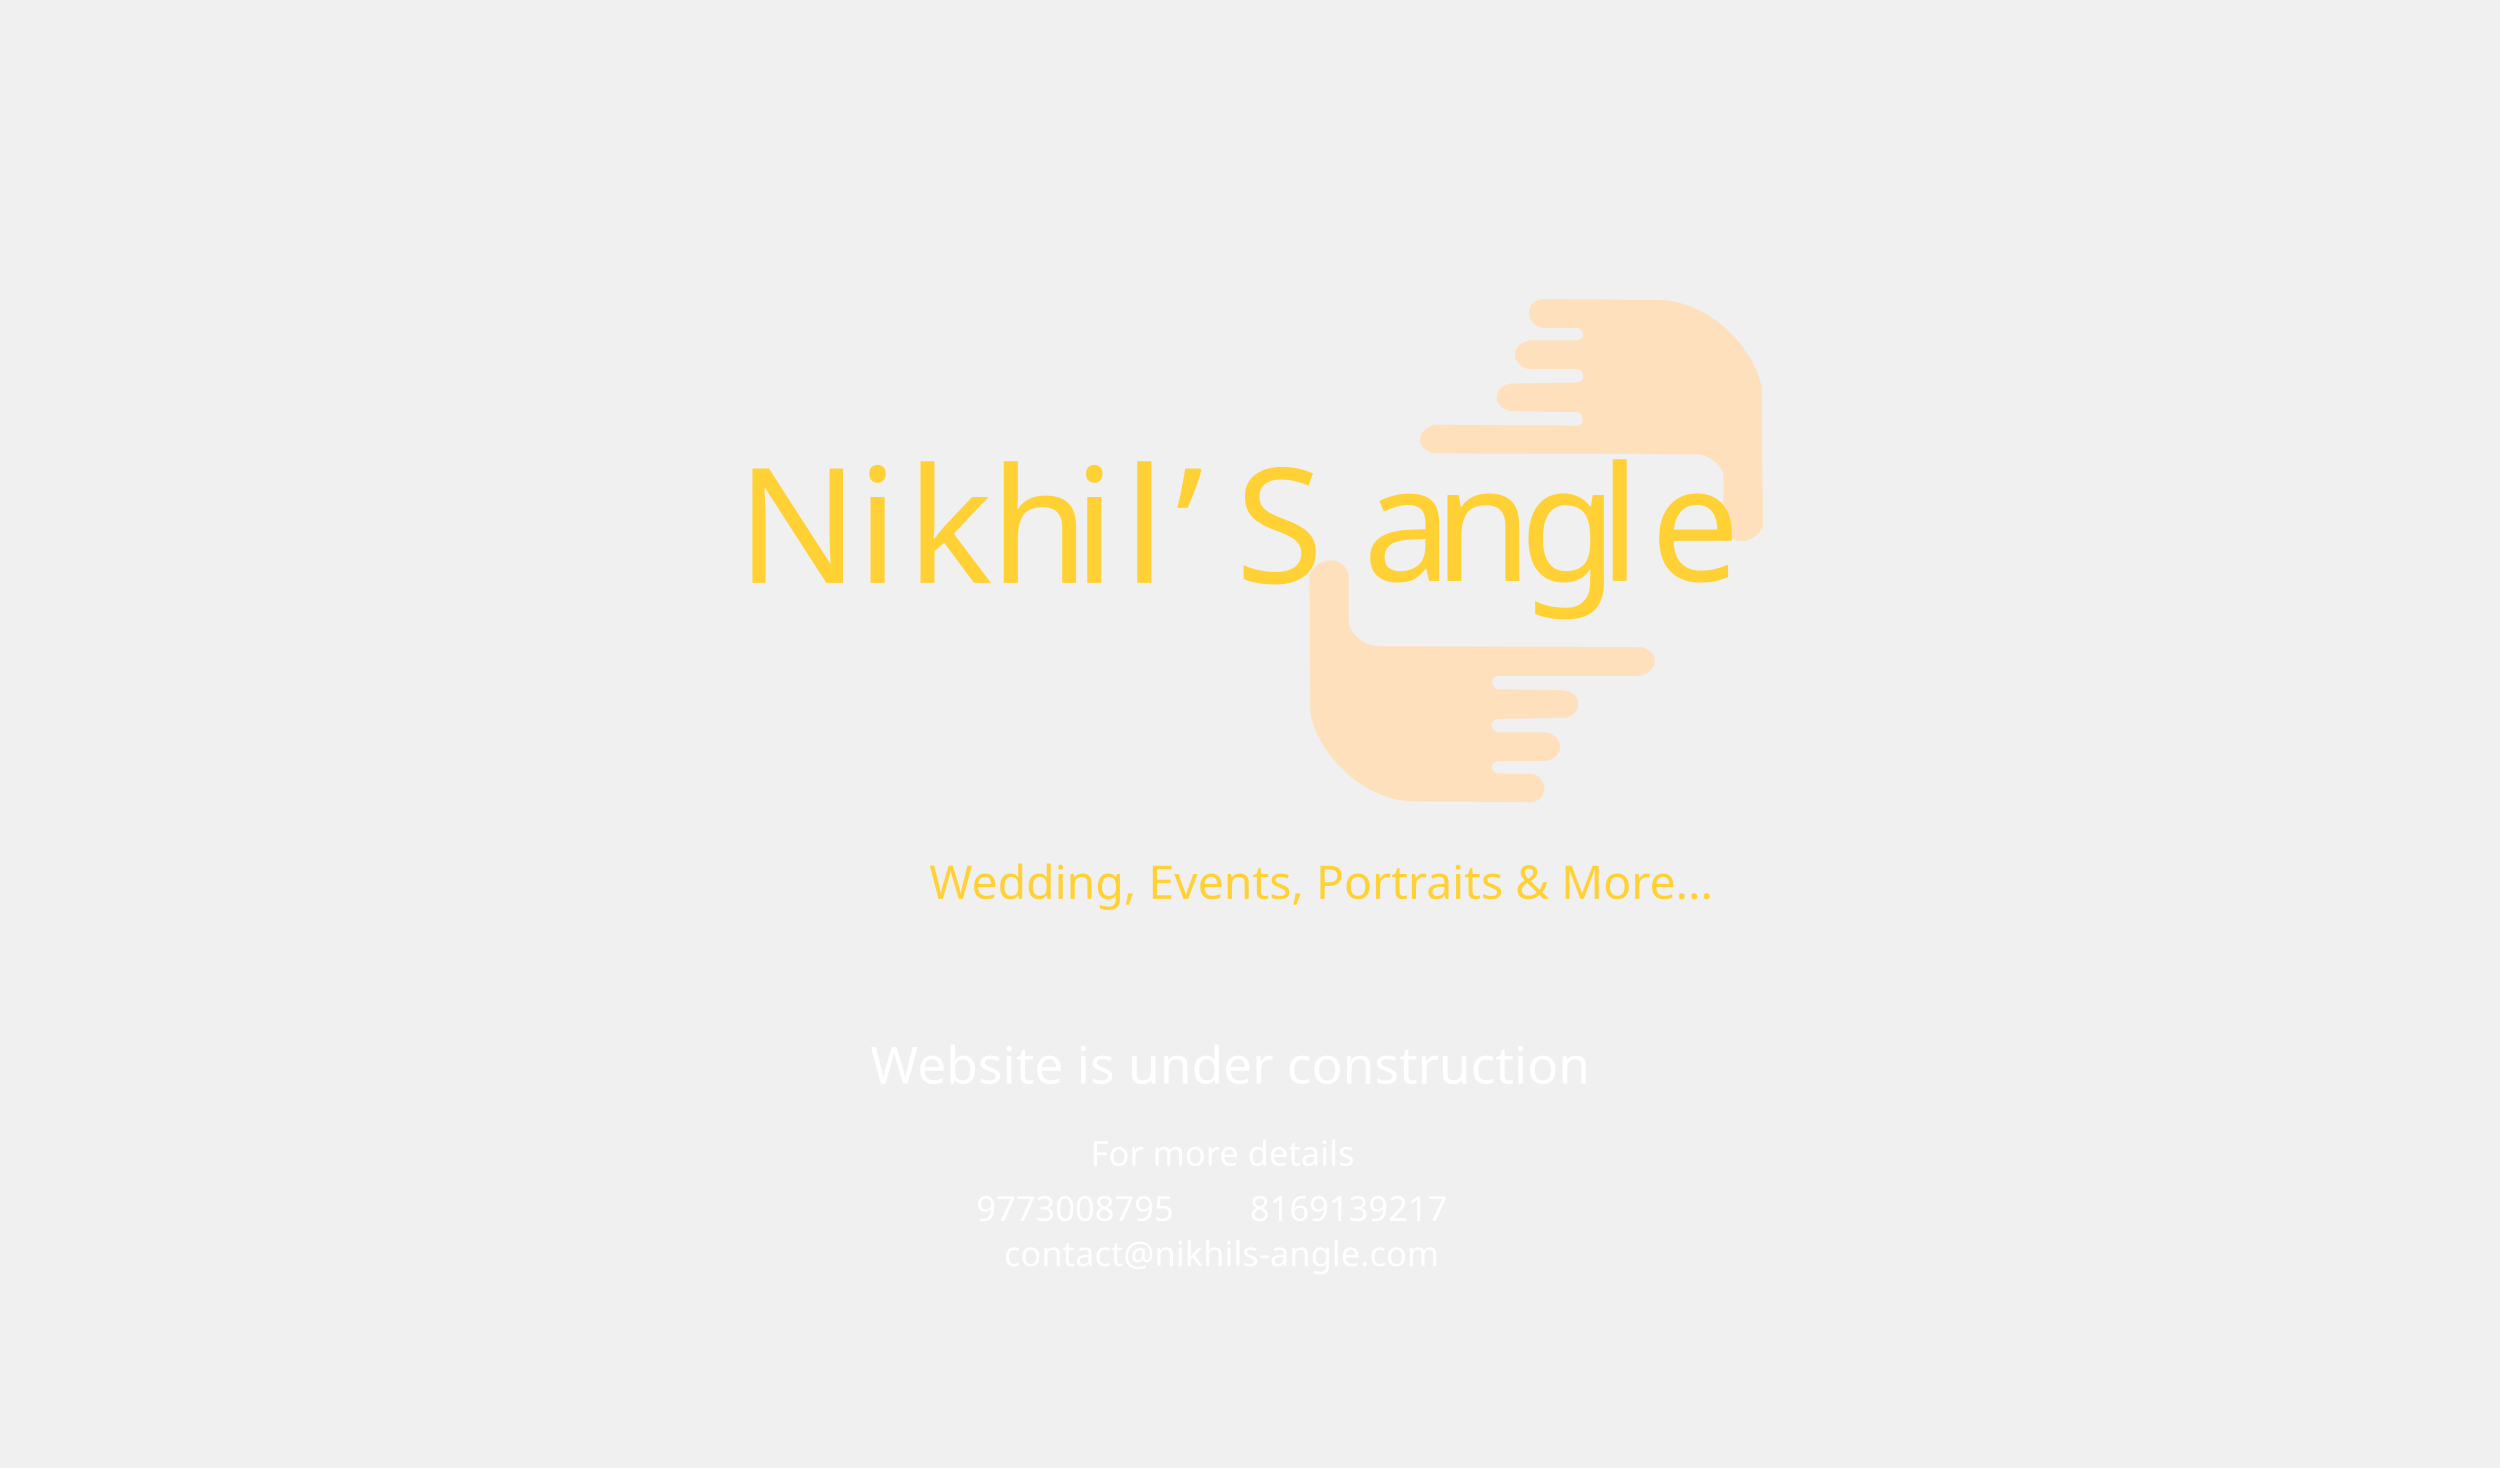
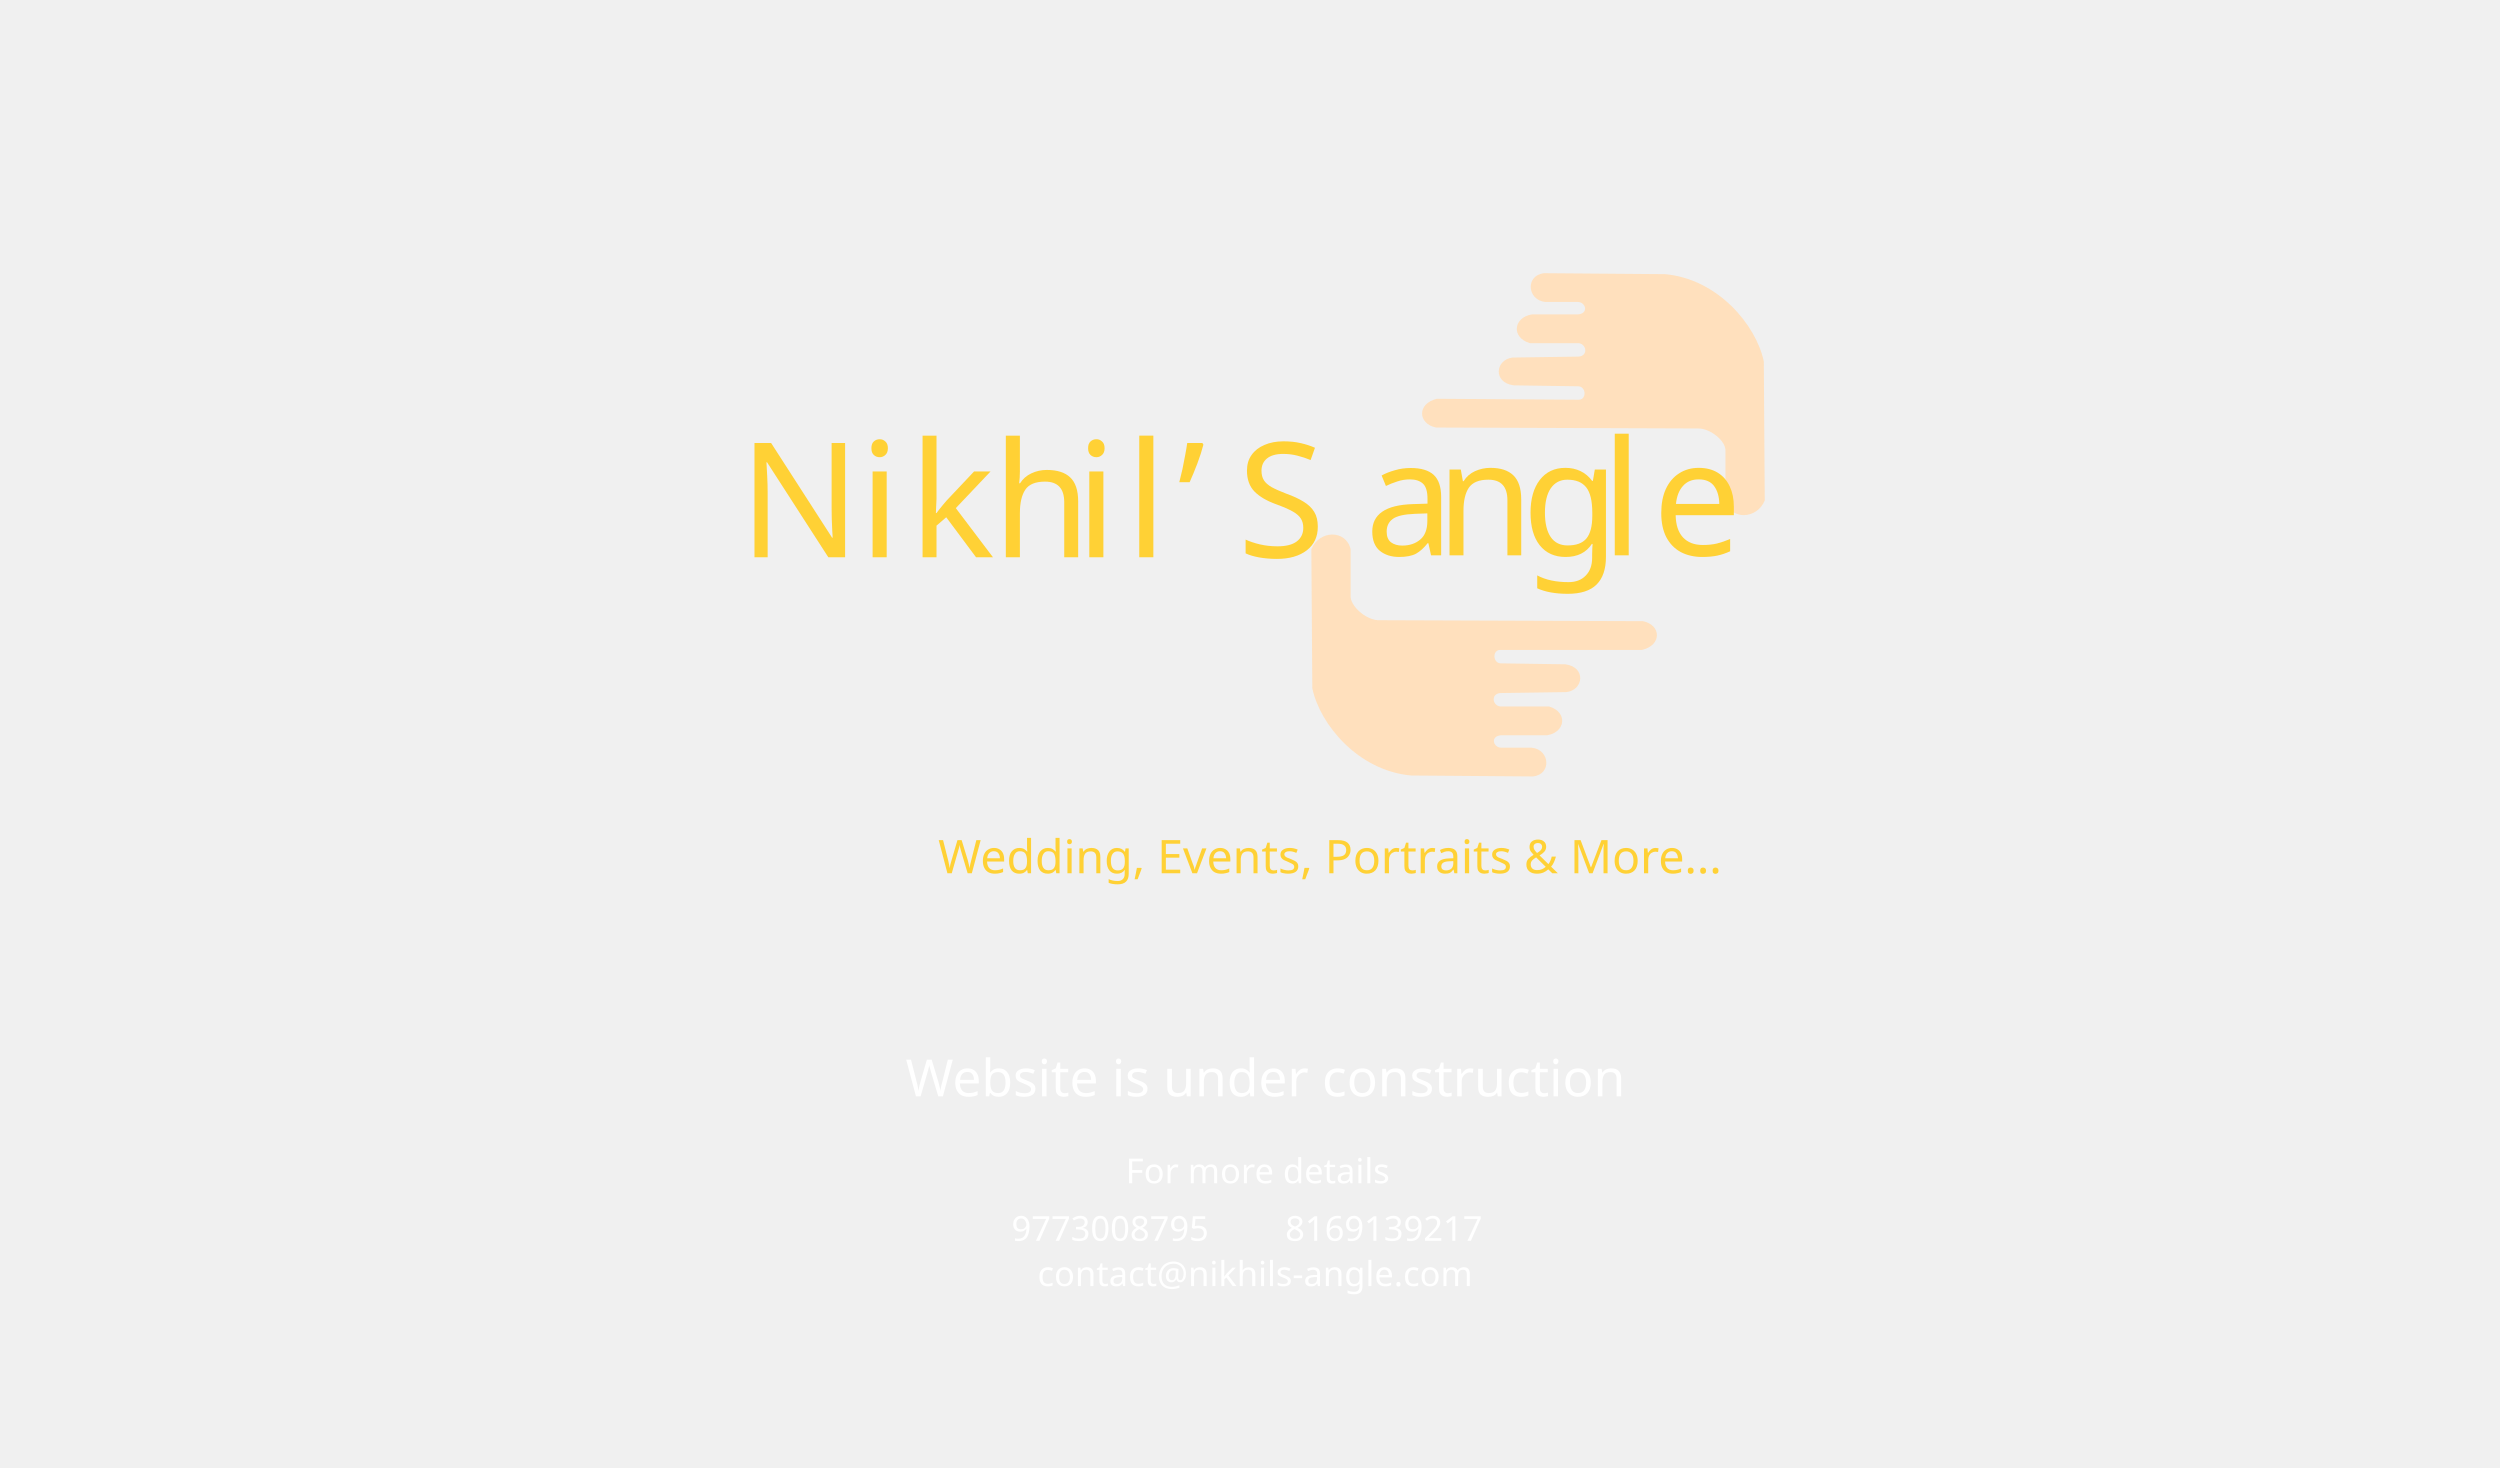
<svg xmlns="http://www.w3.org/2000/svg" version="1.1" id="Layer_1" x="0px" y="0px" viewBox="0 0 260.8 153.1" style="enable-background:new 0 0 260.8 153.1;" xml:space="preserve">
  <style type="text/css">
	.st0{fill:none;}
	.st1{fill:#FFE0BD;}
	.st2{fill:#FFD135;}
	.st3{font-family:'Perpetua';}
	.st4{font-size:16.696px;}
	.st5{font-size:4.838px;}
	.st6{fill:#FFFFFF;}
	.st7{font-family:'Aller';}
	.st8{font-size:5.366px;}
	.st9{font-size:3.6px;}
</style>
-   <path class="st0" d="M97.7,20.9" />
-   <path class="st0" d="M147.4,27.3" />
-   <g>
-     <path class="st1" d="M177,47.4l-27.4-0.1c-1.9-0.4-2-2.5,0.1-3l14.8,0.1c0.8,0,0.8-1.3,0-1.4l-6.8-0.1c-2.2-0.3-1.9-2.7-0.1-2.9   l6.9-0.1c1-0.1,0.8-1.3,0-1.4h-5.1c-2-0.6-1.7-2.7,0.2-3h4.8c1.2-0.1,0.8-1.3,0-1.3H161c-1.9-0.2-2.1-2.8-0.1-3l12.6,0.1   c5.5,0.5,9.5,5.3,10.3,9.1l0.1,14.5c-0.8,2-3.6,2.1-4.1,0v-5.1C179.9,48.7,178.2,47.4,177,47.4L177,47.4z" />
-     <path class="st1" d="M143.8,67.4l27.4,0.1c1.9,0.4,2,2.5-0.1,3h-14.8c-0.8,0-0.8,1.3,0,1.4l6.8,0.1c2.2,0.3,1.9,2.7,0.1,2.9   l-6.9,0.1c-1,0.1-0.8,1.3,0,1.4h5.1c2,0.6,1.7,2.7-0.2,3h-4.8c-1.2,0.1-0.8,1.3,0,1.3h3.2c1.9,0.2,2.1,2.8,0.1,3l-12.7-0.1   c-5.5-0.5-9.5-5.3-10.3-9.1l-0.1-14.5c0.8-2,3.6-2.1,4.1,0V65C140.8,66.1,142.5,67.5,143.8,67.4L143.8,67.4z" />
-     <g>
-       <text transform="matrix(1 0 0 1 76.8681 60.8025)" class="st2 st3 st4">N</text>
-       <text transform="matrix(1 0 0 1 89.3944 60.8025)" class="st2 st3 st4">i</text>
-       <text transform="matrix(1 0 0 1 94.6063 60.8025)" class="st2 st3 st4">k</text>
-       <text transform="matrix(1 0 0 1 103.2919 60.8025)" class="st2 st3 st4">h</text>
-       <text transform="matrix(1 0 0 1 112.0004 60.8025)" class="st2 st3 st4">i</text>
-       <text transform="matrix(1 0 0 1 117.2123 60.8025)" class="st2 st3 st4">l</text>
-       <text transform="matrix(1 0 0 1 122.6068 60.8025)" class="st2 st3 st4">’</text>
-       <text transform="matrix(1 0 0 1 128.8695 60.8025)" class="st2 st3 st4">S </text>
-     </g>
-     <g transform="matrix(0.99109 0 0 1 550.402 139.141)">
-       <text transform="matrix(1 0 0 1 -411.8899 -78.5406)" class="st2 st3 st4">a</text>
-       <text transform="matrix(1 0 0 1 -404.4151 -78.5406)" class="st2 st3 st4">n</text>
-       <text transform="matrix(1 0 0 1 -395.3864 -78.5406)" class="st2 st3 st4">g</text>
-       <text transform="matrix(1 0 0 1 -387.0208 -78.5406)" class="st2 st3 st4">l</text>
-       <text transform="matrix(1 0 0 1 -381.6271 -78.5406)" class="st2 st3 st4">e</text>
-     </g>
-   </g>
-   <text transform="matrix(1 0 0 1 96.9425 93.7665)" class="st2 st3 st5">Wedding, Events, Portraits &amp; More...</text>
+   <path class="st0" d="M125.2,20.9" />
+   <path class="st0" d="M125.2,27.3" />
  <path class="st0" d="M310.9,33.8" />
  <path class="st0" d="M210.9-23.7" />
  <g>
-     <text transform="matrix(1 0 0 1 90.8019 113.042)" class="st6 st7 st8">Website is under construction</text>
-     <text transform="matrix(1 0 0 1 113.7705 121.6064)" class="st6 st7 st9">For more details</text>
-     <text transform="matrix(1 0 0 1 104.7241 132.082)" class="st6 st7 st9">contact@nikhils-angle.com</text>
    <g>
-       <text transform="matrix(1 0 0 1 101.854 127.3604)" class="st6 st7 st9">9773008795</text>
-       <text transform="matrix(1 0 0 1 130.3996 127.3604)" class="st6 st7 st9">8169139217</text>
+       <g>
+         <path class="st1" d="M177.2,44.7l-27.4-0.1c-1.9-0.4-2-2.5,0.1-3l14.8,0.1c0.8,0,0.8-1.3,0-1.4l-6.8-0.1     c-2.2-0.3-1.9-2.7-0.1-2.9l6.9-0.1c1-0.1,0.8-1.3,0-1.4h-5.1c-2-0.6-1.7-2.7,0.2-3h4.8c1.2-0.1,0.8-1.3,0-1.3h-3.4     c-1.9-0.2-2.1-2.8-0.1-3l12.6,0.1c5.5,0.5,9.5,5.3,10.3,9.1l0.1,14.5c-0.8,2-3.6,2.1-4.1,0v-5.1C180.1,46,178.4,44.7,177.2,44.7     L177.2,44.7z" />
+         <path class="st1" d="M144,64.7l27.4,0.1c1.9,0.4,2,2.5-0.1,3h-14.8c-0.8,0-0.8,1.3,0,1.4l6.8,0.1c2.2,0.3,1.9,2.7,0.1,2.9     l-6.9,0.1c-1,0.1-0.8,1.3,0,1.4h5.1c2,0.6,1.7,2.7-0.2,3h-4.8c-1.2,0.1-0.8,1.3,0,1.3h3.2c1.9,0.2,2.1,2.8,0.1,3l-12.7-0.1     c-5.5-0.5-9.5-5.3-10.3-9.1l-0.1-14.5c0.8-2,3.6-2.1,4.1,0v5C141,63.4,142.7,64.8,144,64.7L144,64.7z" />
+         <g>
+           <text transform="matrix(1 0 0 1 77.0819 58.1331)" class="st2 st3 st4">N</text>
+           <text transform="matrix(1 0 0 1 89.6082 58.1331)" class="st2 st3 st4">i</text>
+           <text transform="matrix(1 0 0 1 94.8201 58.1331)" class="st2 st3 st4">k</text>
+           <text transform="matrix(1 0 0 1 103.5057 58.1331)" class="st2 st3 st4">h</text>
+           <text transform="matrix(1 0 0 1 112.2142 58.1331)" class="st2 st3 st4">i</text>
+           <text transform="matrix(1 0 0 1 117.4261 58.1331)" class="st2 st3 st4">l</text>
+           <text transform="matrix(1 0 0 1 122.8206 58.1331)" class="st2 st3 st4">’</text>
+           <text transform="matrix(1 0 0 1 129.0833 58.1331)" class="st2 st3 st4">S </text>
+         </g>
+         <g transform="matrix(0.99109 0 0 1 550.402 139.141)">
+           <text transform="matrix(1 0 0 1 -411.6741 -81.2098)" class="st2 st3 st4">a</text>
+           <text transform="matrix(1 0 0 1 -404.1992 -81.2098)" class="st2 st3 st4">n</text>
+           <text transform="matrix(1 0 0 1 -395.1711 -81.2098)" class="st2 st3 st4">g</text>
+           <text transform="matrix(1 0 0 1 -386.8055 -81.2098)" class="st2 st3 st4">l</text>
+           <text transform="matrix(1 0 0 1 -381.4117 -81.2098)" class="st2 st3 st4">e</text>
+         </g>
+       </g>
+       <text transform="matrix(1 0 0 1 97.8656 91.0972)" class="st2 st3 st5">Wedding, Events, Portraits &amp; More...</text>
+     </g>
+     <text transform="matrix(1 0 0 1 94.4735 114.3726)" class="st6 st7 st8">Website is under construction</text>
+     <text transform="matrix(1 0 0 1 117.4418 123.437)" class="st6 st7 st9">For more details</text>
+     <text transform="matrix(1 0 0 1 108.2293 134.1626)" class="st6 st7 st9">contact@nikhils-angle.com</text>
+     <g>
+       <text transform="matrix(1 0 0 1 105.5252 129.441)" class="st6 st7 st9">9773008795</text>
+       <text transform="matrix(1 0 0 1 134.0708 129.441)" class="st6 st7 st9">8169139217</text>
    </g>
  </g>
</svg>
